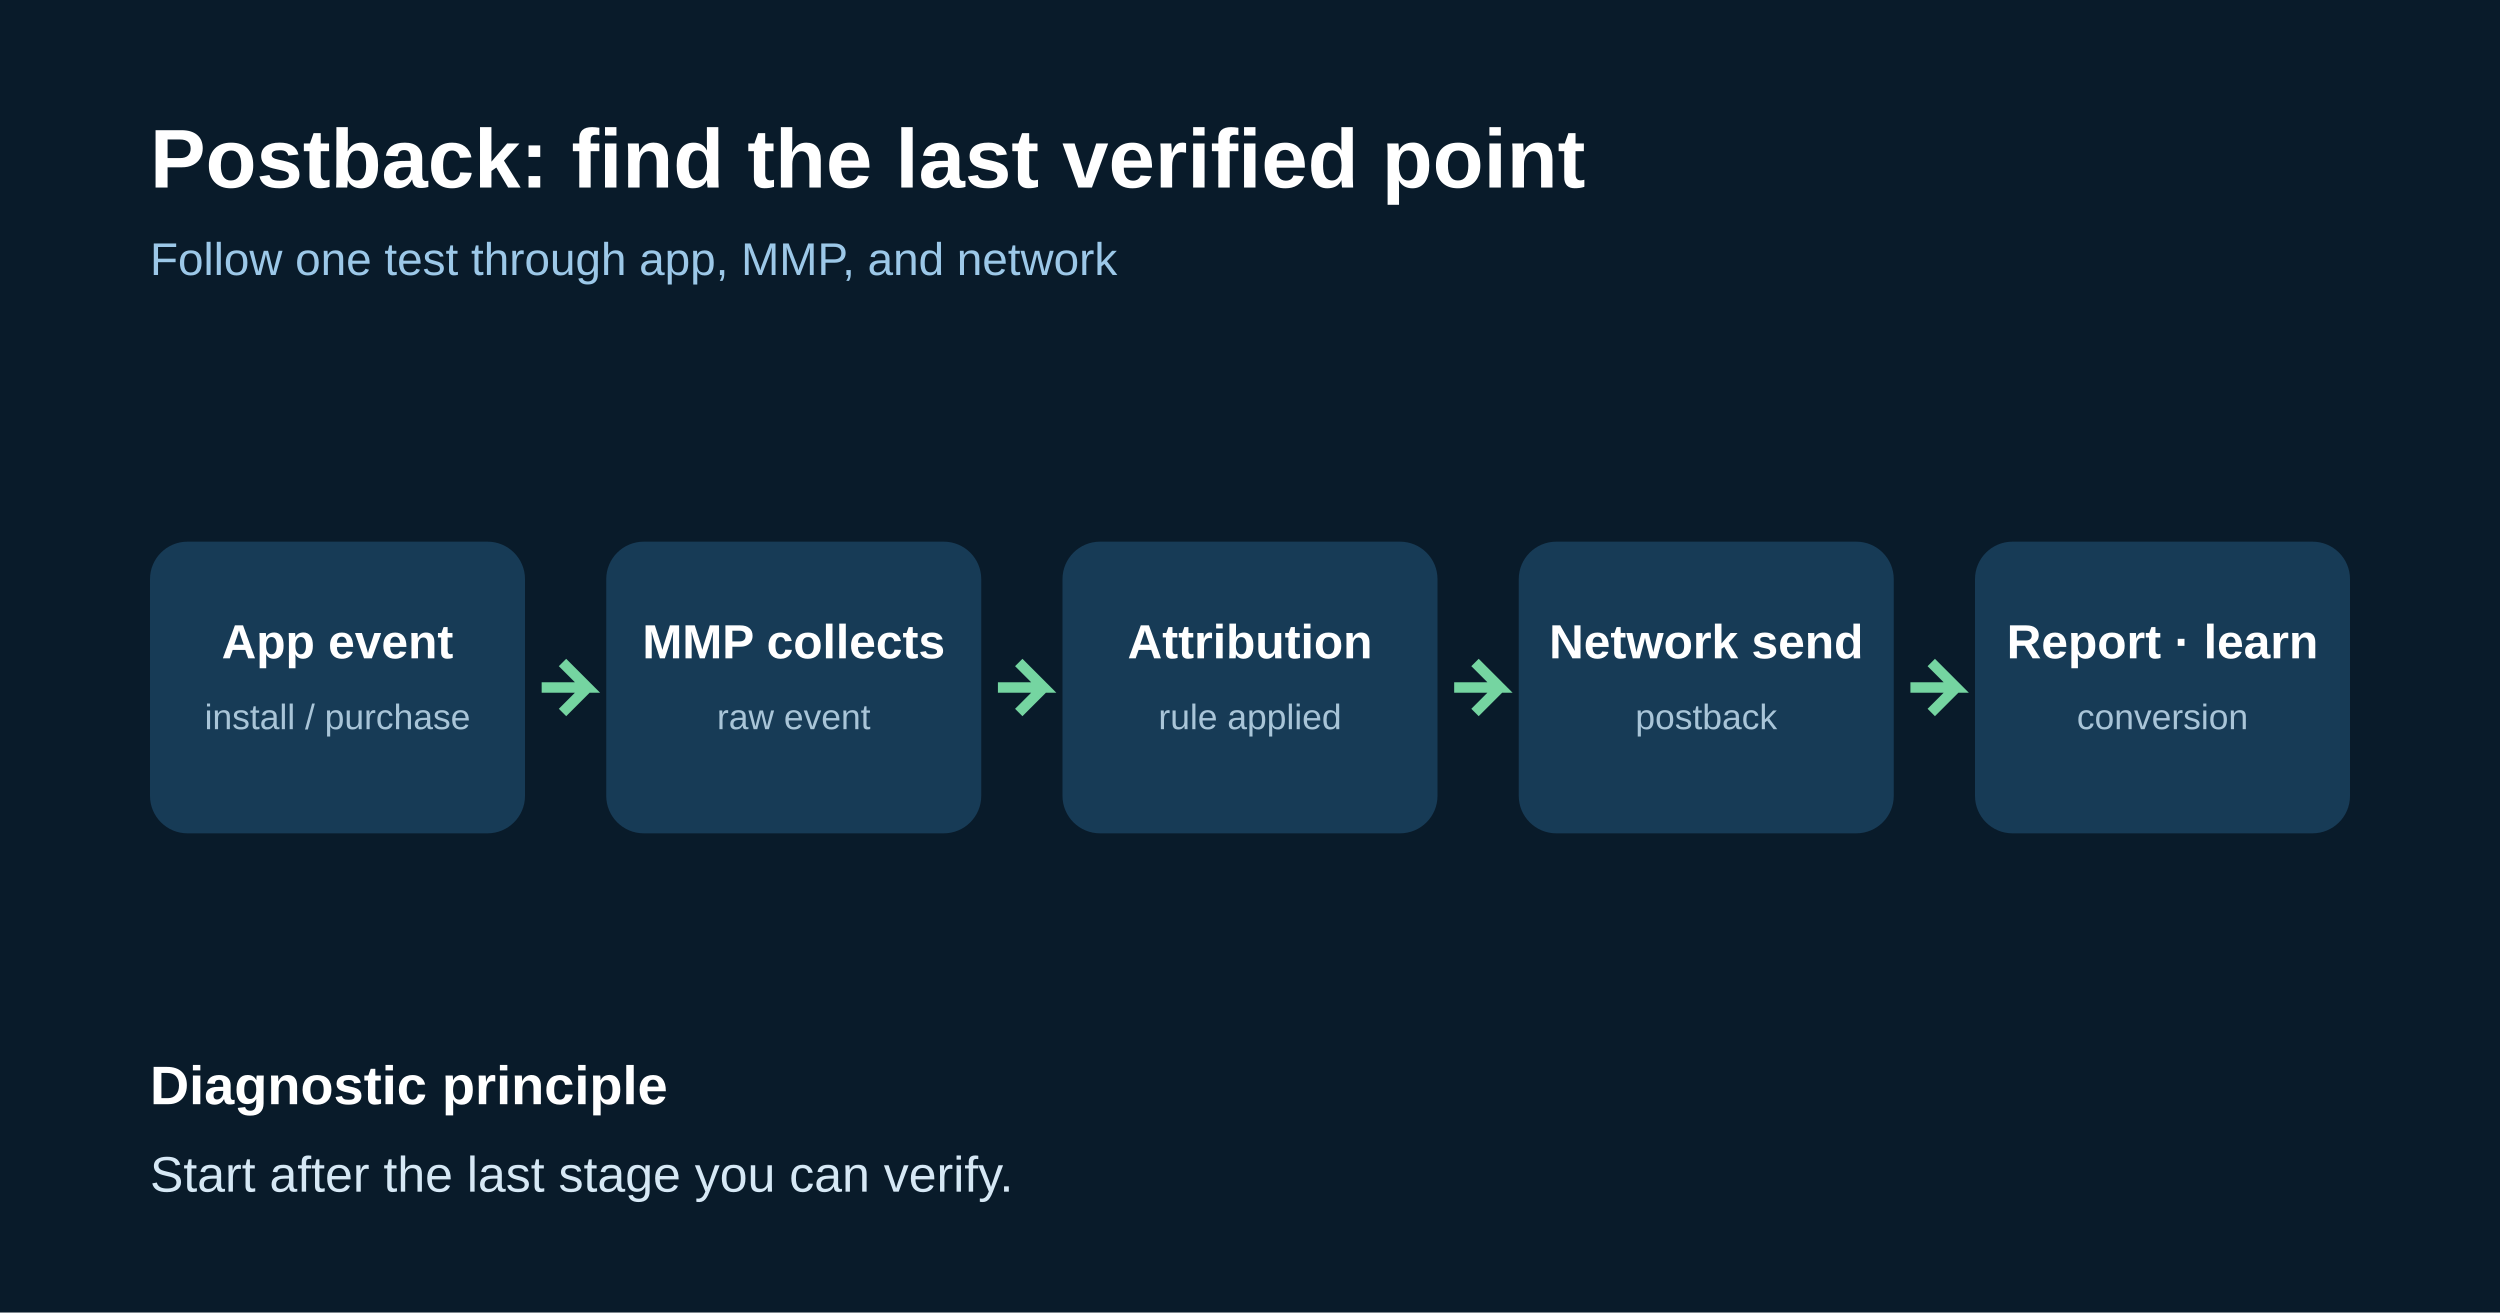
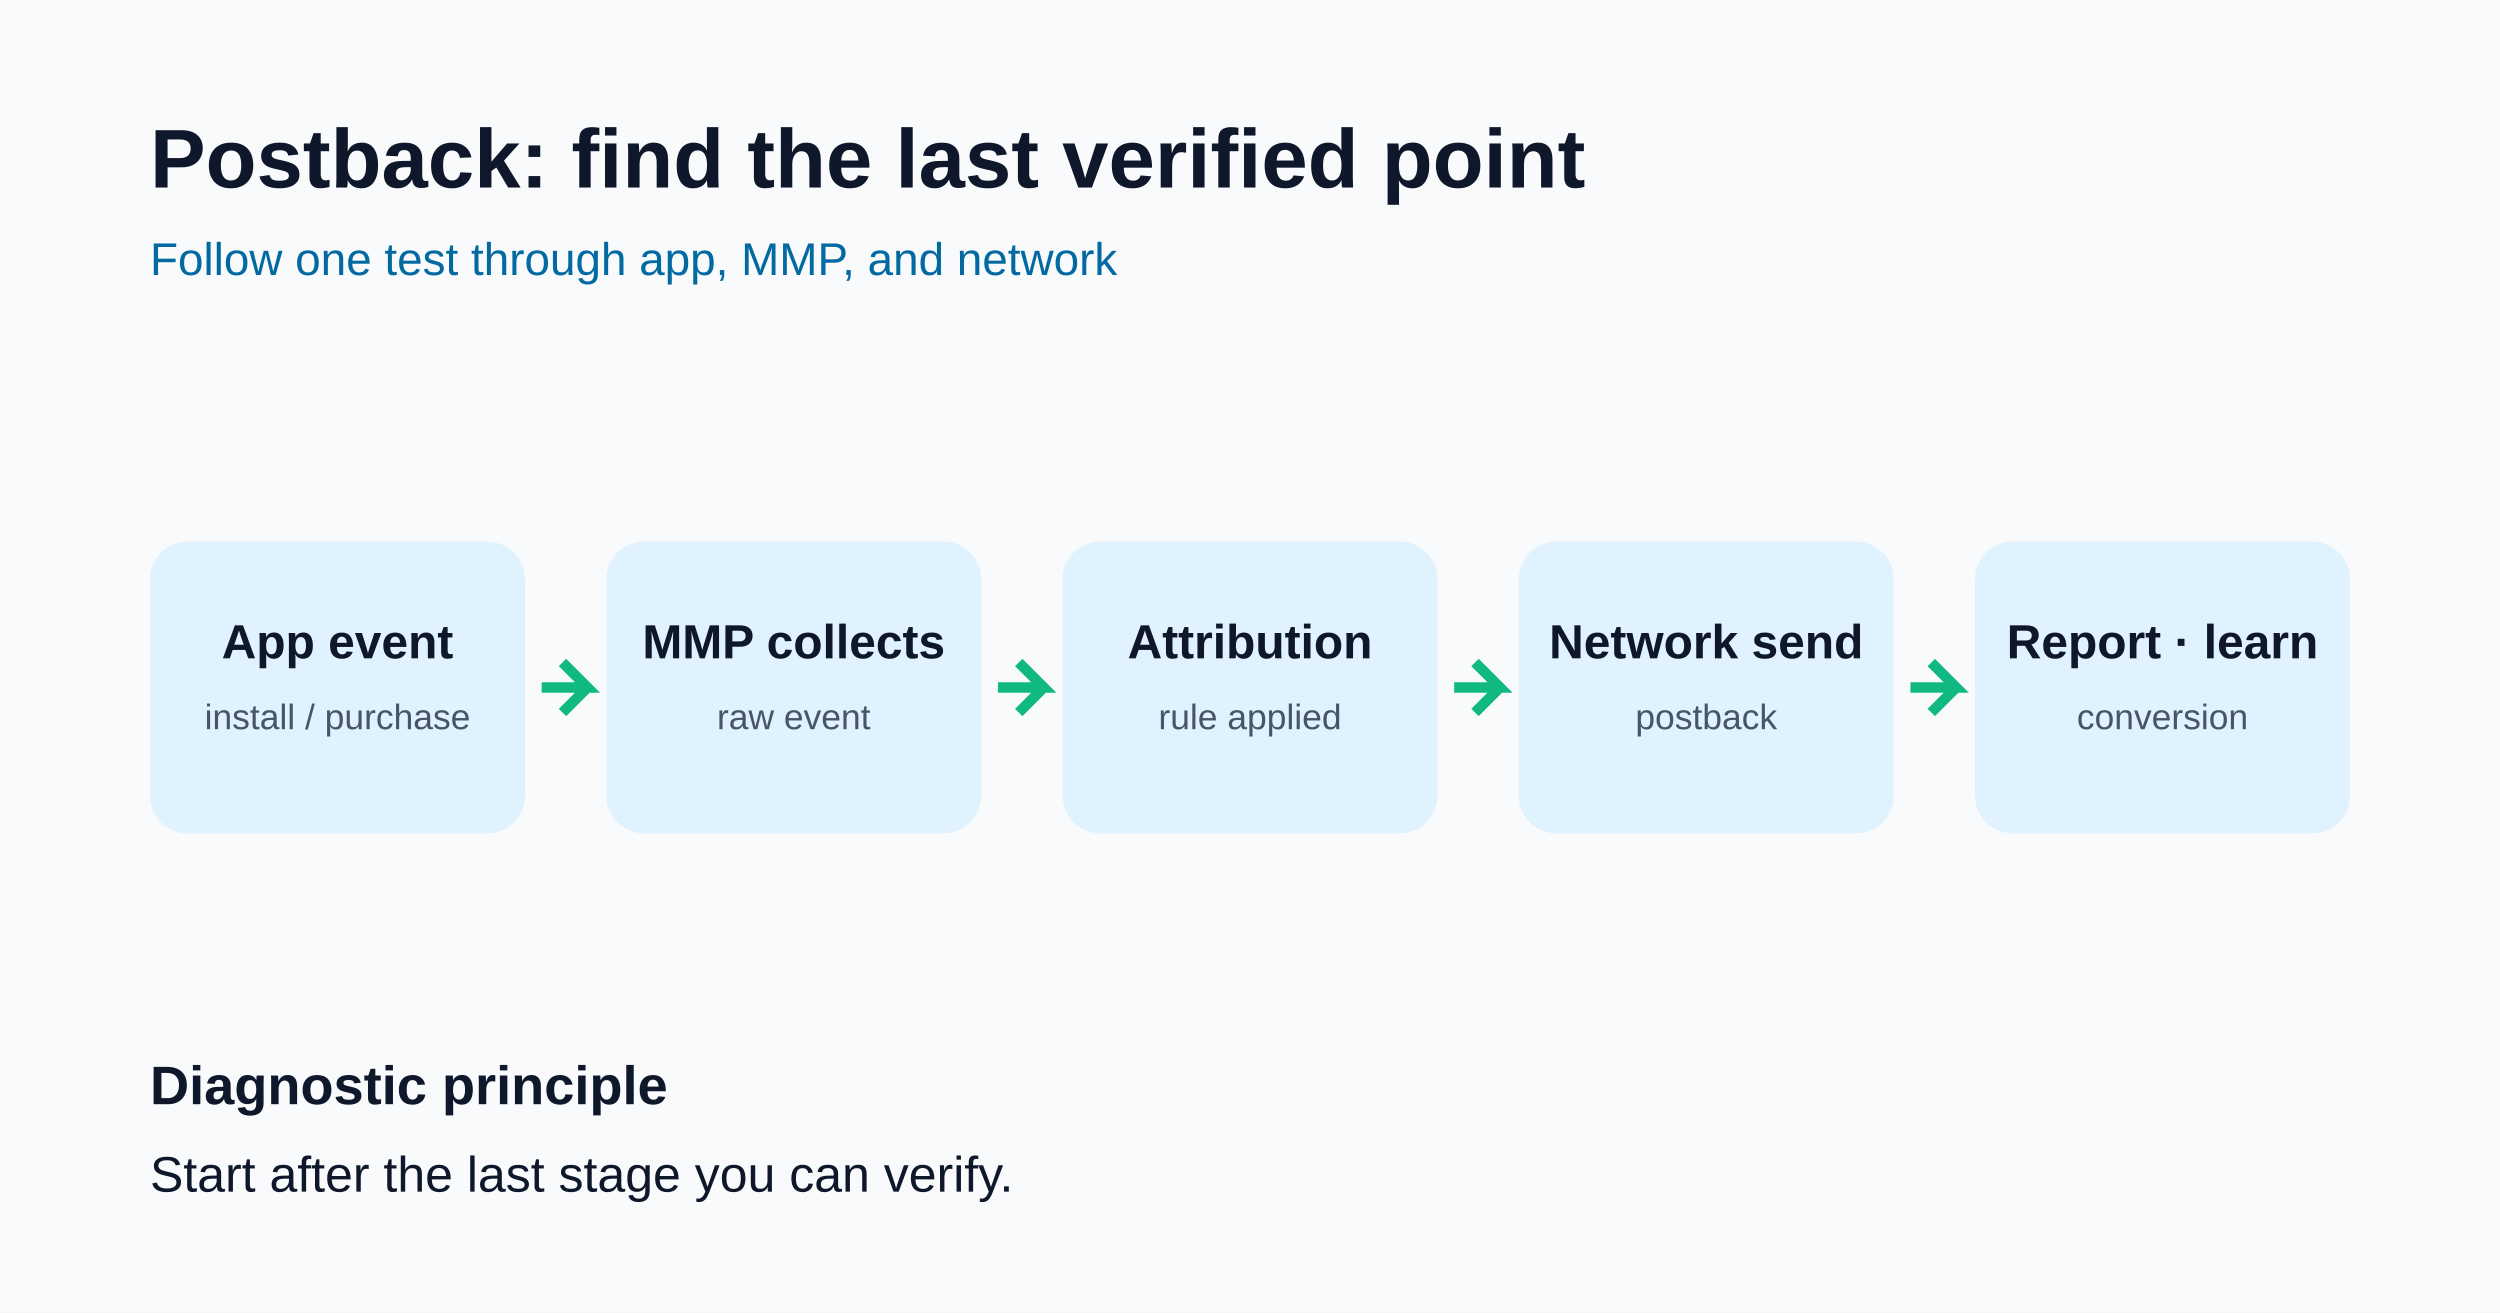
<svg xmlns="http://www.w3.org/2000/svg" width="1200" height="630" viewBox="0 0 1200 630" role="img" aria-labelledby="title desc">
-   <rect width="1200" height="630" fill="#091B2A" />
-   <text x="72" y="90" fill="#FFF" font-family="Arial,sans-serif" font-size="40" font-weight="700">Postback: find the last verified point</text>
-   <text x="72" y="132" fill="#9CC8E8" font-family="Arial,sans-serif" font-size="22">Follow one test through app, MMP, and network</text>
+   <rect width="1200" height="630" fill="#f8fafc" />
+   <text x="72" y="90" fill="#0f172a" font-family="Arial,sans-serif" font-size="40" font-weight="700">Postback: find the last verified point</text>
+   <text x="72" y="132" fill="#0369a1" font-family="Arial,sans-serif" font-size="22">Follow one test through app, MMP, and network</text>
  <g font-family="Arial,sans-serif" text-anchor="middle">
-     <g fill="#173B56">
+     <g fill="#e0f2fe">
      <rect x="72" y="260" width="180" height="140" rx="18" />
      <rect x="291" y="260" width="180" height="140" rx="18" />
      <rect x="510" y="260" width="180" height="140" rx="18" />
      <rect x="729" y="260" width="180" height="140" rx="18" />
      <rect x="948" y="260" width="180" height="140" rx="18" />
    </g>
-     <path d="M260 330h22l-12-12m12 12-12 12M479 330h22l-12-12m12 12-12 12M698 330h22l-12-12m12 12-12 12M917 330h22l-12-12m12 12-12 12" stroke="#75D5A1" stroke-width="5" fill="none" />
-     <g fill="#FFF" font-size="23" font-weight="700">
+     <path d="M260 330h22l-12-12m12 12-12 12M479 330h22l-12-12m12 12-12 12M698 330h22l-12-12m12 12-12 12M917 330h22l-12-12m12 12-12 12" stroke="#10b981" stroke-width="5" fill="none" />
+     <g fill="#0f172a" font-size="23" font-weight="700">
      <text x="162" y="316">App event</text>
      <text x="381" y="316">MMP collects</text>
      <text x="600" y="316">Attribution</text>
      <text x="819" y="316">Network send</text>
      <text x="1038" y="316">Report · learn</text>
    </g>
-     <g fill="#A9C5D8" font-size="17">
+     <g fill="#475569" font-size="17">
      <text x="162" y="350">install / purchase</text>
      <text x="381" y="350">raw event</text>
      <text x="600" y="350">rule applied</text>
      <text x="819" y="350">postback</text>
      <text x="1038" y="350">conversion</text>
    </g>
  </g>
-   <text x="72" y="530" fill="#FFF" font-family="Arial,sans-serif" font-size="26" font-weight="700">Diagnostic principle</text>
-   <text x="72" y="572" fill="#D6E8F5" font-family="Arial,sans-serif" font-size="24">Start after the last stage you can verify.</text>
+   <text x="72" y="530" fill="#0f172a" font-family="Arial,sans-serif" font-size="26" font-weight="700">Diagnostic principle</text>
+   <text x="72" y="572" fill="#0f172a" font-family="Arial,sans-serif" font-size="24">Start after the last stage you can verify.</text>
</svg>
